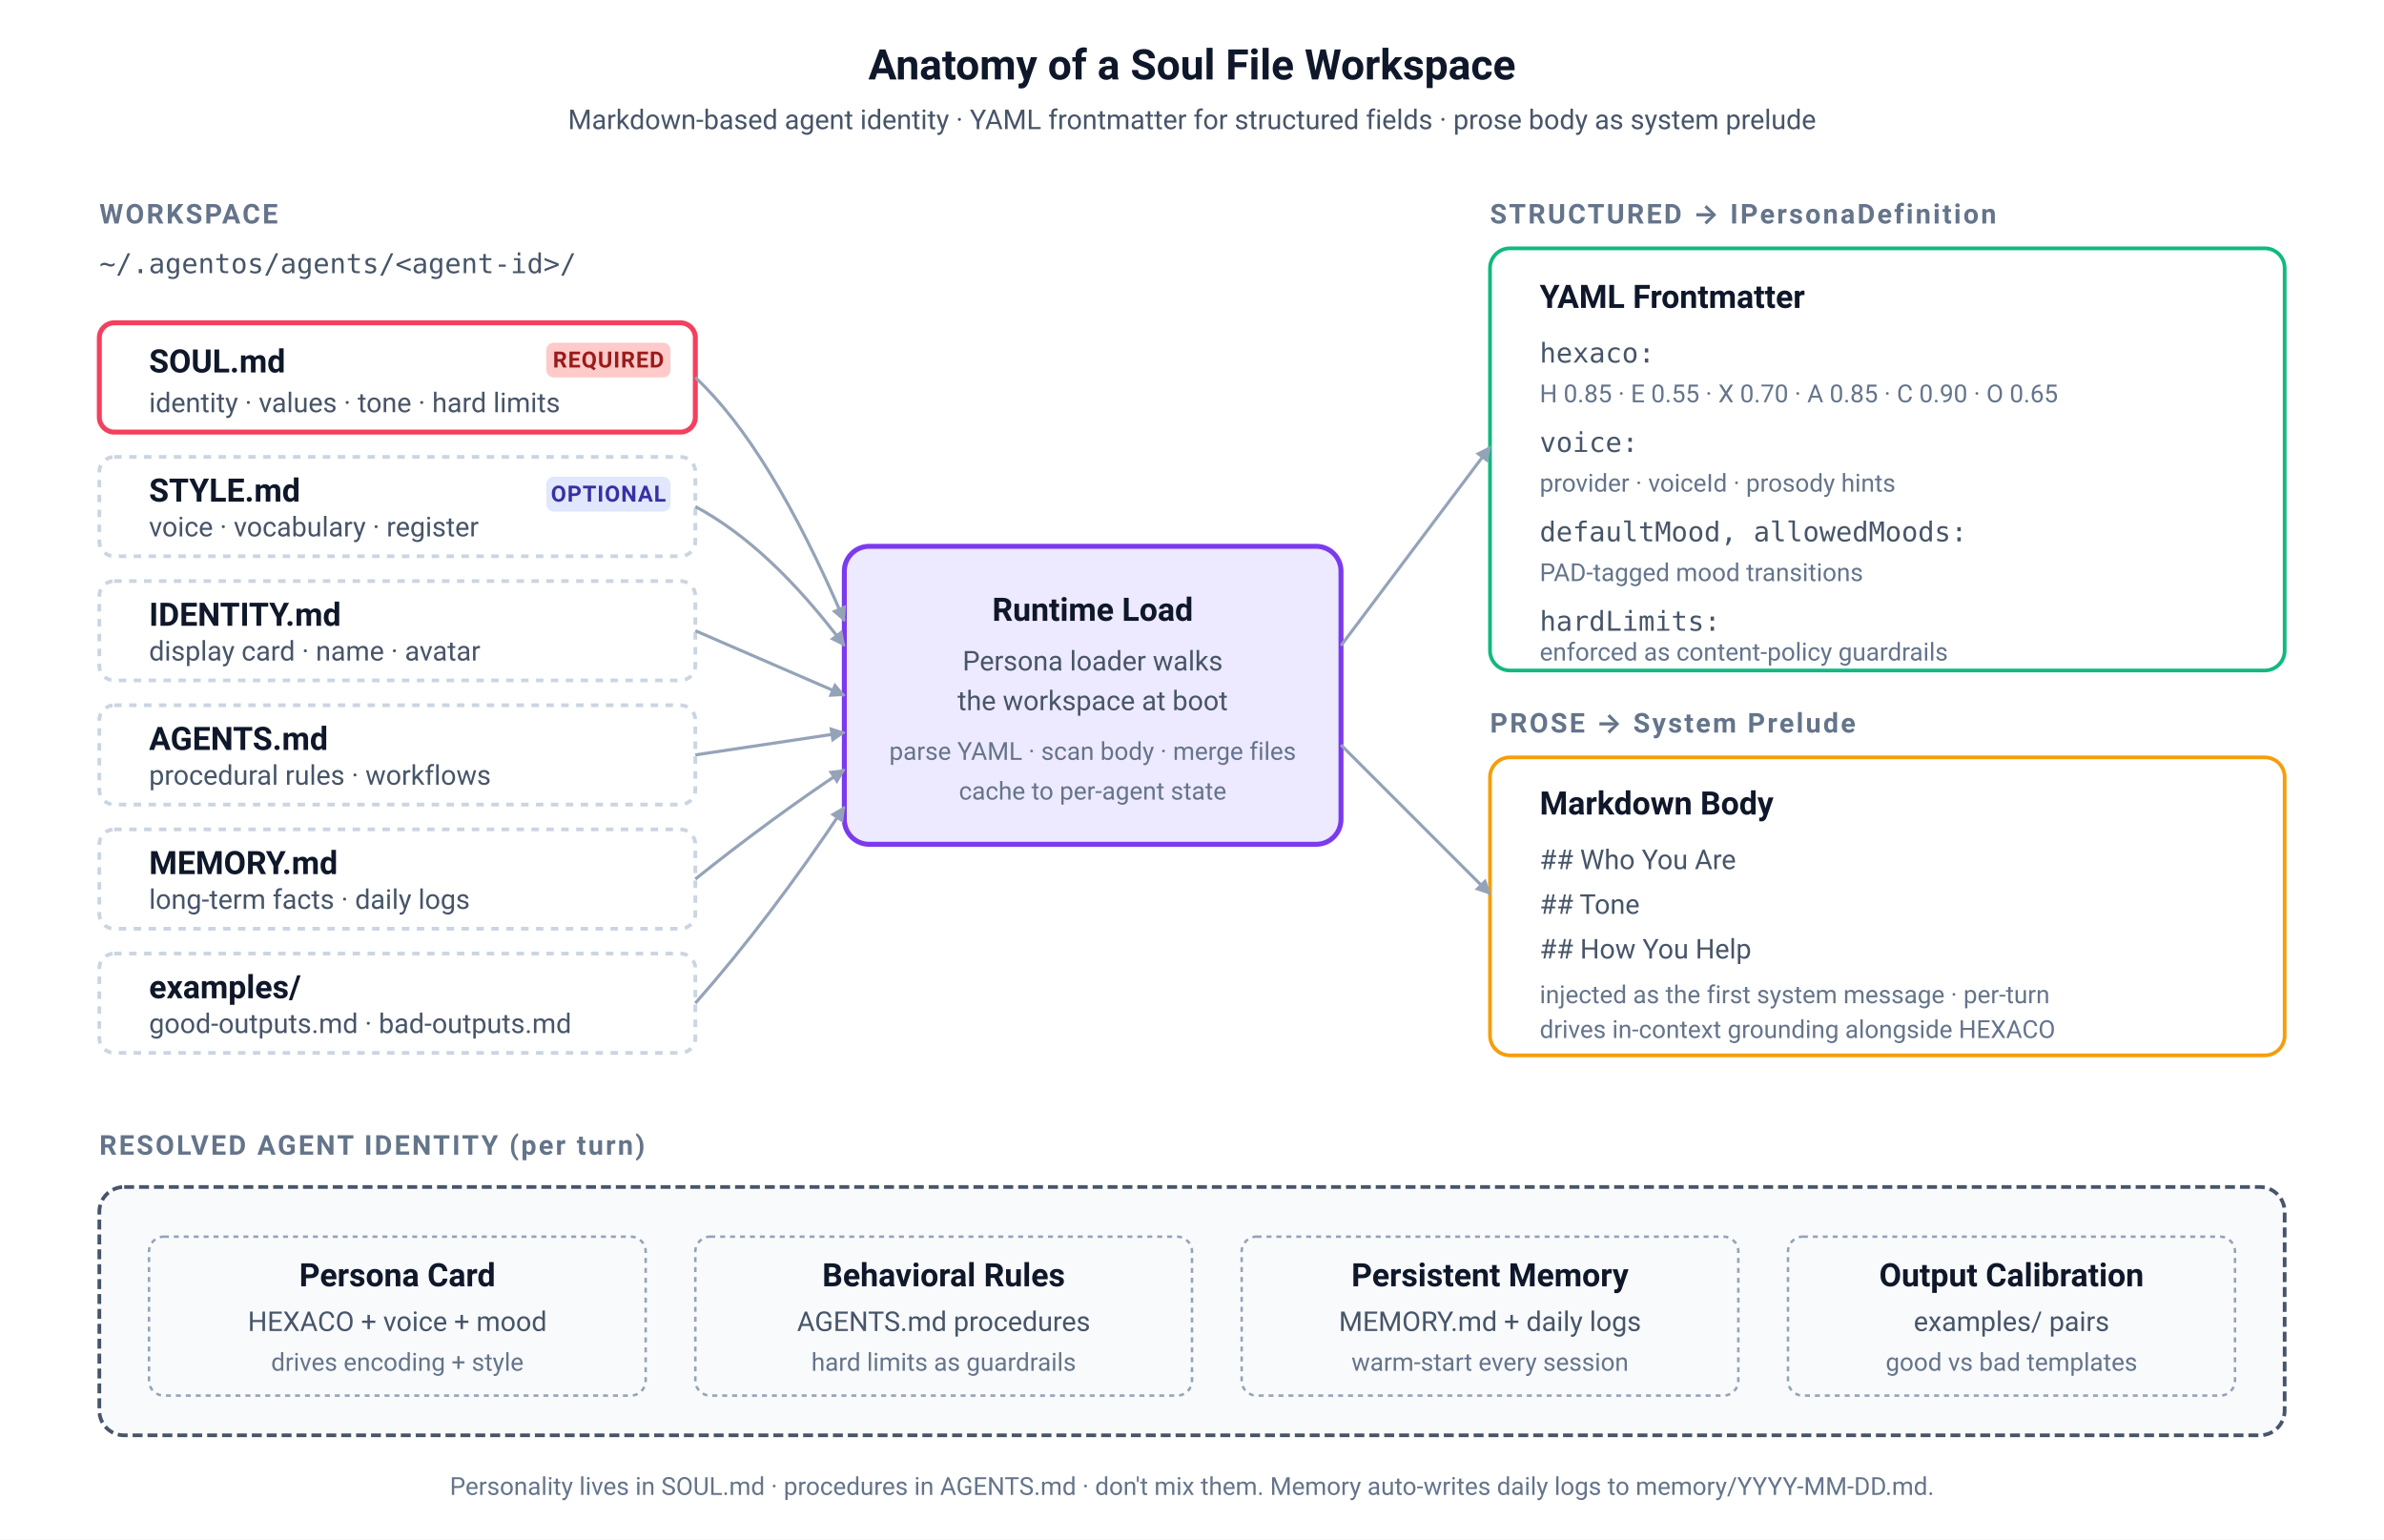
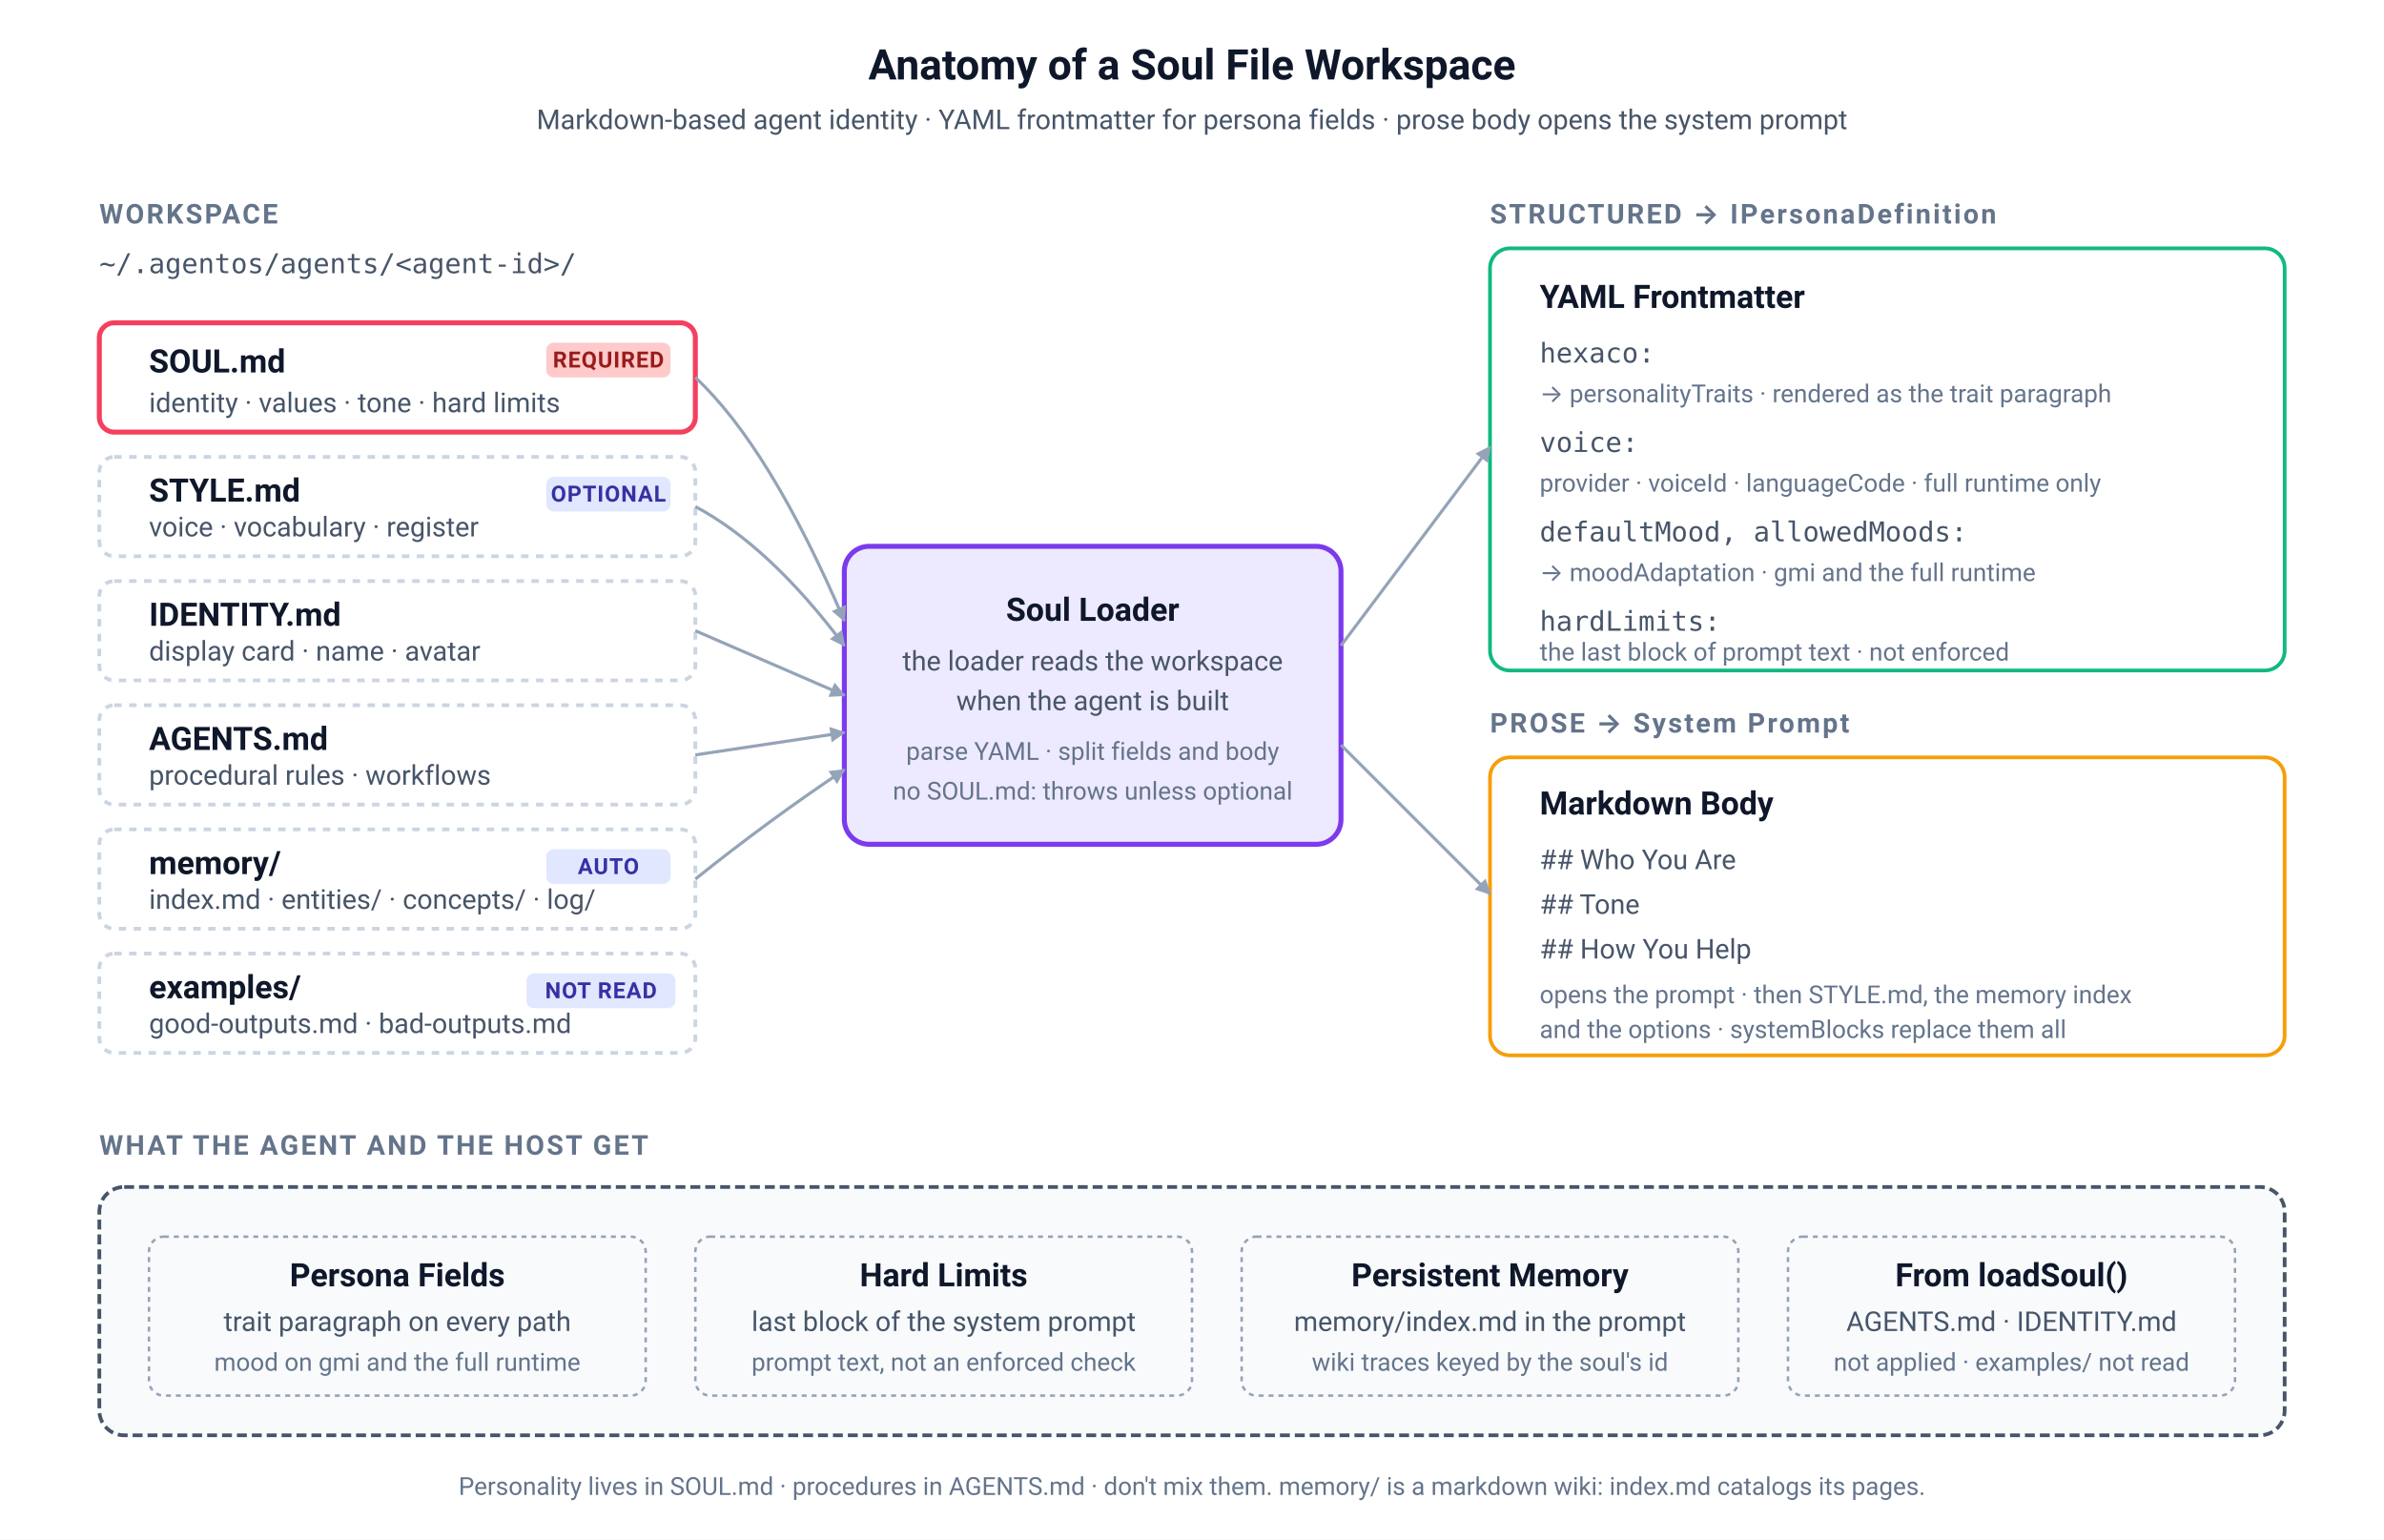
<svg xmlns="http://www.w3.org/2000/svg" viewBox="0 0 960 620" role="img" aria-labelledby="soul-files-title soul-files-desc" font-family="ui-sans-serif, system-ui, -apple-system, Segoe UI, Roboto, sans-serif">
  <defs>
    <style>
      .bg { fill: #ffffff; }
      .text { fill: #1e293b; font-size: 12px; }
      .title { fill: #0f172a; font-size: 17px; font-weight: 700; }
      .heading { fill: #0f172a; font-size: 13px; font-weight: 700; }
      .small { fill: #475569; font-size: 11px; }
      .micro { fill: #64748b; font-size: 10px; }
      .mono { fill: #475569; font-size: 11px; font-family: ui-monospace, SFMono-Regular, Menlo, monospace; }
      .lane-label { fill: #64748b; font-size: 11px; font-weight: 700; letter-spacing: 0.08em; }
      .file-req { fill: #ffffff; stroke: #f43f5e; stroke-width: 2; }
      .file-opt { fill: #ffffff; stroke: #cbd5e1; stroke-width: 1.5; stroke-dasharray: 3 3; }
      .runtime { fill: #ede9fe; stroke: #7c3aed; stroke-width: 2; }
      .output-struct { fill: #ffffff; stroke: #10b981; stroke-width: 1.5; }
      .output-prose { fill: #ffffff; stroke: #f59e0b; stroke-width: 1.5; }
      .envelope { fill: #f8fafc; stroke: #475569; stroke-width: 1.5; stroke-dasharray: 4 2; }
      .tree-line { stroke: #cbd5e1; stroke-width: 1; fill: none; }
      .arrow-line { stroke: #94a3b8; stroke-width: 1.25; fill: none; }
      .arrow-head { fill: #94a3b8; }
      .badge-req { fill: #fecaca; }
      .badge-req-text { fill: #991b1b; font-size: 9px; font-weight: 700; letter-spacing: 0.04em; }
      .badge-opt { fill: #e0e7ff; }
      .badge-opt-text { fill: #3730a3; font-size: 9px; font-weight: 700; letter-spacing: 0.04em; }
          </style>
    <marker id="soul-arrow" viewBox="0 0 10 10" refX="9" refY="5" markerWidth="5" markerHeight="5" orient="auto-start-reverse">
      <path d="M 0 0 L 10 5 L 0 10 z" class="arrow-head" />
    </marker>
  </defs>
  <rect class="bg" x="0" y="0" width="960" height="620" />
  <text x="480" y="32" class="title" text-anchor="middle">Anatomy of a Soul File Workspace</text>
-   <text x="480" y="52" class="small" text-anchor="middle">Markdown-based agent identity · YAML frontmatter for structured fields · prose body as system prelude</text>
+   <text x="480" y="52" class="small" text-anchor="middle">Markdown-based agent identity · YAML frontmatter for persona fields · prose body opens the system prompt</text>
  <text x="40" y="90" class="lane-label">WORKSPACE</text>
  <text x="40" y="110" class="mono">~/.agentos/agents/&lt;agent-id&gt;/</text>
  <rect x="40" y="130" width="240" height="44" rx="6" class="file-req" />
  <text x="60" y="150" class="heading">SOUL.md</text>
  <text x="60" y="166" class="small">identity · values · tone · hard limits</text>
  <rect x="220" y="138" width="50" height="14" rx="3" class="badge-req" />
  <text x="245" y="148" class="badge-req-text" text-anchor="middle">REQUIRED</text>
  <rect x="40" y="184" width="240" height="40" rx="6" class="file-opt" />
  <text x="60" y="202" class="heading">STYLE.md</text>
  <text x="60" y="216" class="small">voice · vocabulary · register</text>
  <rect x="40" y="234" width="240" height="40" rx="6" class="file-opt" />
  <text x="60" y="252" class="heading">IDENTITY.md</text>
  <text x="60" y="266" class="small">display card · name · avatar</text>
  <rect x="40" y="284" width="240" height="40" rx="6" class="file-opt" />
  <text x="60" y="302" class="heading">AGENTS.md</text>
  <text x="60" y="316" class="small">procedural rules · workflows</text>
  <rect x="40" y="334" width="240" height="40" rx="6" class="file-opt" />
-   <text x="60" y="352" class="heading">MEMORY.md</text>
-   <text x="60" y="366" class="small">long-term facts · daily logs</text>
+   <text x="60" y="352" class="heading">memory/</text>
+   <text x="60" y="366" class="small">index.md · entities/ · concepts/ · log/</text>
+   <rect x="220" y="342" width="50" height="14" rx="3" class="badge-opt" />
+   <text x="245" y="352" class="badge-opt-text" text-anchor="middle">AUTO</text>
  <rect x="40" y="384" width="240" height="40" rx="6" class="file-opt" />
  <text x="60" y="402" class="heading">examples/</text>
  <text x="60" y="416" class="small">good-outputs.md · bad-outputs.md</text>
+   <rect x="212" y="392" width="60" height="14" rx="3" class="badge-opt" />
+   <text x="242" y="402" class="badge-opt-text" text-anchor="middle">NOT READ</text>
  <rect x="220" y="192" width="50" height="14" rx="3" class="badge-opt" />
  <text x="245" y="202" class="badge-opt-text" text-anchor="middle">OPTIONAL</text>
  <rect x="340" y="220" width="200" height="120" rx="10" class="runtime" />
-   <text x="440" y="250" class="heading" text-anchor="middle">Runtime Load</text>
-   <text x="440" y="270" class="small" text-anchor="middle">Persona loader walks</text>
-   <text x="440" y="286" class="small" text-anchor="middle">the workspace at boot</text>
-   <text x="440" y="306" class="micro" text-anchor="middle">parse YAML · scan body · merge files</text>
-   <text x="440" y="322" class="micro" text-anchor="middle">cache to per-agent state</text>
+   <text x="440" y="250" class="heading" text-anchor="middle">Soul Loader</text>
+   <text x="440" y="270" class="small" text-anchor="middle">the loader reads the workspace</text>
+   <text x="440" y="286" class="small" text-anchor="middle">when the agent is built</text>
+   <text x="440" y="306" class="micro" text-anchor="middle">parse YAML · split fields and body</text>
+   <text x="440" y="322" class="micro" text-anchor="middle">no SOUL.md: throws unless optional</text>
  <path class="arrow-line" d="M 280,152 Q 310,180 340,250" marker-end="url(#soul-arrow)" />
  <path class="arrow-line" d="M 280,204 Q 310,220 340,260" marker-end="url(#soul-arrow)" />
  <path class="arrow-line" d="M 280,254 L 340,280" marker-end="url(#soul-arrow)" />
  <path class="arrow-line" d="M 280,304 L 340,295" marker-end="url(#soul-arrow)" />
  <path class="arrow-line" d="M 280,354 Q 310,330 340,310" marker-end="url(#soul-arrow)" />
-   <path class="arrow-line" d="M 280,404 Q 310,370 340,325" marker-end="url(#soul-arrow)" />
  <text x="600" y="90" class="lane-label">STRUCTURED → IPersonaDefinition</text>
  <rect x="600" y="100" width="320" height="170" rx="8" class="output-struct" />
  <text x="620" y="124" class="heading">YAML Frontmatter</text>
  <text x="620" y="146" class="mono">hexaco:</text>
-   <text x="620" y="162" class="micro">  H 0.85 · E 0.55 · X 0.70 · A 0.85 · C 0.90 · O 0.65</text>
+   <text x="620" y="162" class="micro">  → personalityTraits · rendered as the trait paragraph</text>
  <text x="620" y="182" class="mono">voice:</text>
-   <text x="620" y="198" class="micro">  provider · voiceId · prosody hints</text>
+   <text x="620" y="198" class="micro">  provider · voiceId · languageCode · full runtime only</text>
  <text x="620" y="218" class="mono">defaultMood, allowedMoods:</text>
-   <text x="620" y="234" class="micro">  PAD-tagged mood transitions</text>
+   <text x="620" y="234" class="micro">  → moodAdaptation · gmi and the full runtime</text>
  <text x="620" y="254" class="mono">hardLimits:</text>
-   <text x="620" y="266" class="micro">  enforced as content-policy guardrails</text>
-   <text x="600" y="295" class="lane-label">PROSE → System Prelude</text>
+   <text x="620" y="266" class="micro">  the last block of prompt text · not enforced</text>
+   <text x="600" y="295" class="lane-label">PROSE → System Prompt</text>
  <rect x="600" y="305" width="320" height="120" rx="8" class="output-prose" />
  <text x="620" y="328" class="heading">Markdown Body</text>
  <text x="620" y="350" class="small">## Who You Are</text>
  <text x="620" y="368" class="small">## Tone</text>
  <text x="620" y="386" class="small">## How You Help</text>
-   <text x="620" y="404" class="micro">injected as the first system message · per-turn</text>
-   <text x="620" y="418" class="micro">drives in-context grounding alongside HEXACO</text>
+   <text x="620" y="404" class="micro">opens the prompt · then STYLE.md, the memory index</text>
+   <text x="620" y="418" class="micro">and the options · systemBlocks replace them all</text>
  <path class="arrow-line" d="M 540,260 L 600,180" marker-end="url(#soul-arrow)" />
  <path class="arrow-line" d="M 540,300 L 600,360" marker-end="url(#soul-arrow)" />
-   <text x="40" y="465" class="lane-label">RESOLVED AGENT IDENTITY (per turn)</text>
+   <text x="40" y="465" class="lane-label">WHAT THE AGENT AND THE HOST GET</text>
  <rect x="40" y="478" width="880" height="100" rx="10" class="envelope" />
  <rect x="60" y="498" width="200" height="64" rx="6" fill="none" stroke-dasharray="2 2" stroke="#94a3b8" />
-   <text x="160" y="518" class="heading" text-anchor="middle">Persona Card</text>
-   <text x="160" y="536" class="small" text-anchor="middle">HEXACO + voice + mood</text>
-   <text x="160" y="552" class="micro" text-anchor="middle">drives encoding + style</text>
+   <text x="160" y="518" class="heading" text-anchor="middle">Persona Fields</text>
+   <text x="160" y="536" class="small" text-anchor="middle">trait paragraph on every path</text>
+   <text x="160" y="552" class="micro" text-anchor="middle">mood on gmi and the full runtime</text>
  <rect x="280" y="498" width="200" height="64" rx="6" fill="none" stroke-dasharray="2 2" stroke="#94a3b8" />
-   <text x="380" y="518" class="heading" text-anchor="middle">Behavioral Rules</text>
-   <text x="380" y="536" class="small" text-anchor="middle">AGENTS.md procedures</text>
-   <text x="380" y="552" class="micro" text-anchor="middle">hard limits as guardrails</text>
+   <text x="380" y="518" class="heading" text-anchor="middle">Hard Limits</text>
+   <text x="380" y="536" class="small" text-anchor="middle">last block of the system prompt</text>
+   <text x="380" y="552" class="micro" text-anchor="middle">prompt text, not an enforced check</text>
  <rect x="500" y="498" width="200" height="64" rx="6" fill="none" stroke-dasharray="2 2" stroke="#94a3b8" />
  <text x="600" y="518" class="heading" text-anchor="middle">Persistent Memory</text>
-   <text x="600" y="536" class="small" text-anchor="middle">MEMORY.md + daily logs</text>
-   <text x="600" y="552" class="micro" text-anchor="middle">warm-start every session</text>
+   <text x="600" y="536" class="small" text-anchor="middle">memory/index.md in the prompt</text>
+   <text x="600" y="552" class="micro" text-anchor="middle">wiki traces keyed by the soul's id</text>
  <rect x="720" y="498" width="180" height="64" rx="6" fill="none" stroke-dasharray="2 2" stroke="#94a3b8" />
-   <text x="810" y="518" class="heading" text-anchor="middle">Output Calibration</text>
-   <text x="810" y="536" class="small" text-anchor="middle">examples/ pairs</text>
-   <text x="810" y="552" class="micro" text-anchor="middle">good vs bad templates</text>
-   <text x="480" y="602" class="micro" text-anchor="middle">Personality lives in SOUL.md · procedures in AGENTS.md · don't mix them. Memory auto-writes daily logs to memory/YYYY-MM-DD.md.</text>
+   <text x="810" y="518" class="heading" text-anchor="middle">From loadSoul()</text>
+   <text x="810" y="536" class="small" text-anchor="middle">AGENTS.md · IDENTITY.md</text>
+   <text x="810" y="552" class="micro" text-anchor="middle">not applied · examples/ not read</text>
+   <text x="480" y="602" class="micro" text-anchor="middle">Personality lives in SOUL.md · procedures in AGENTS.md · don't mix them. memory/ is a markdown wiki: index.md catalogs its pages.</text>
</svg>
